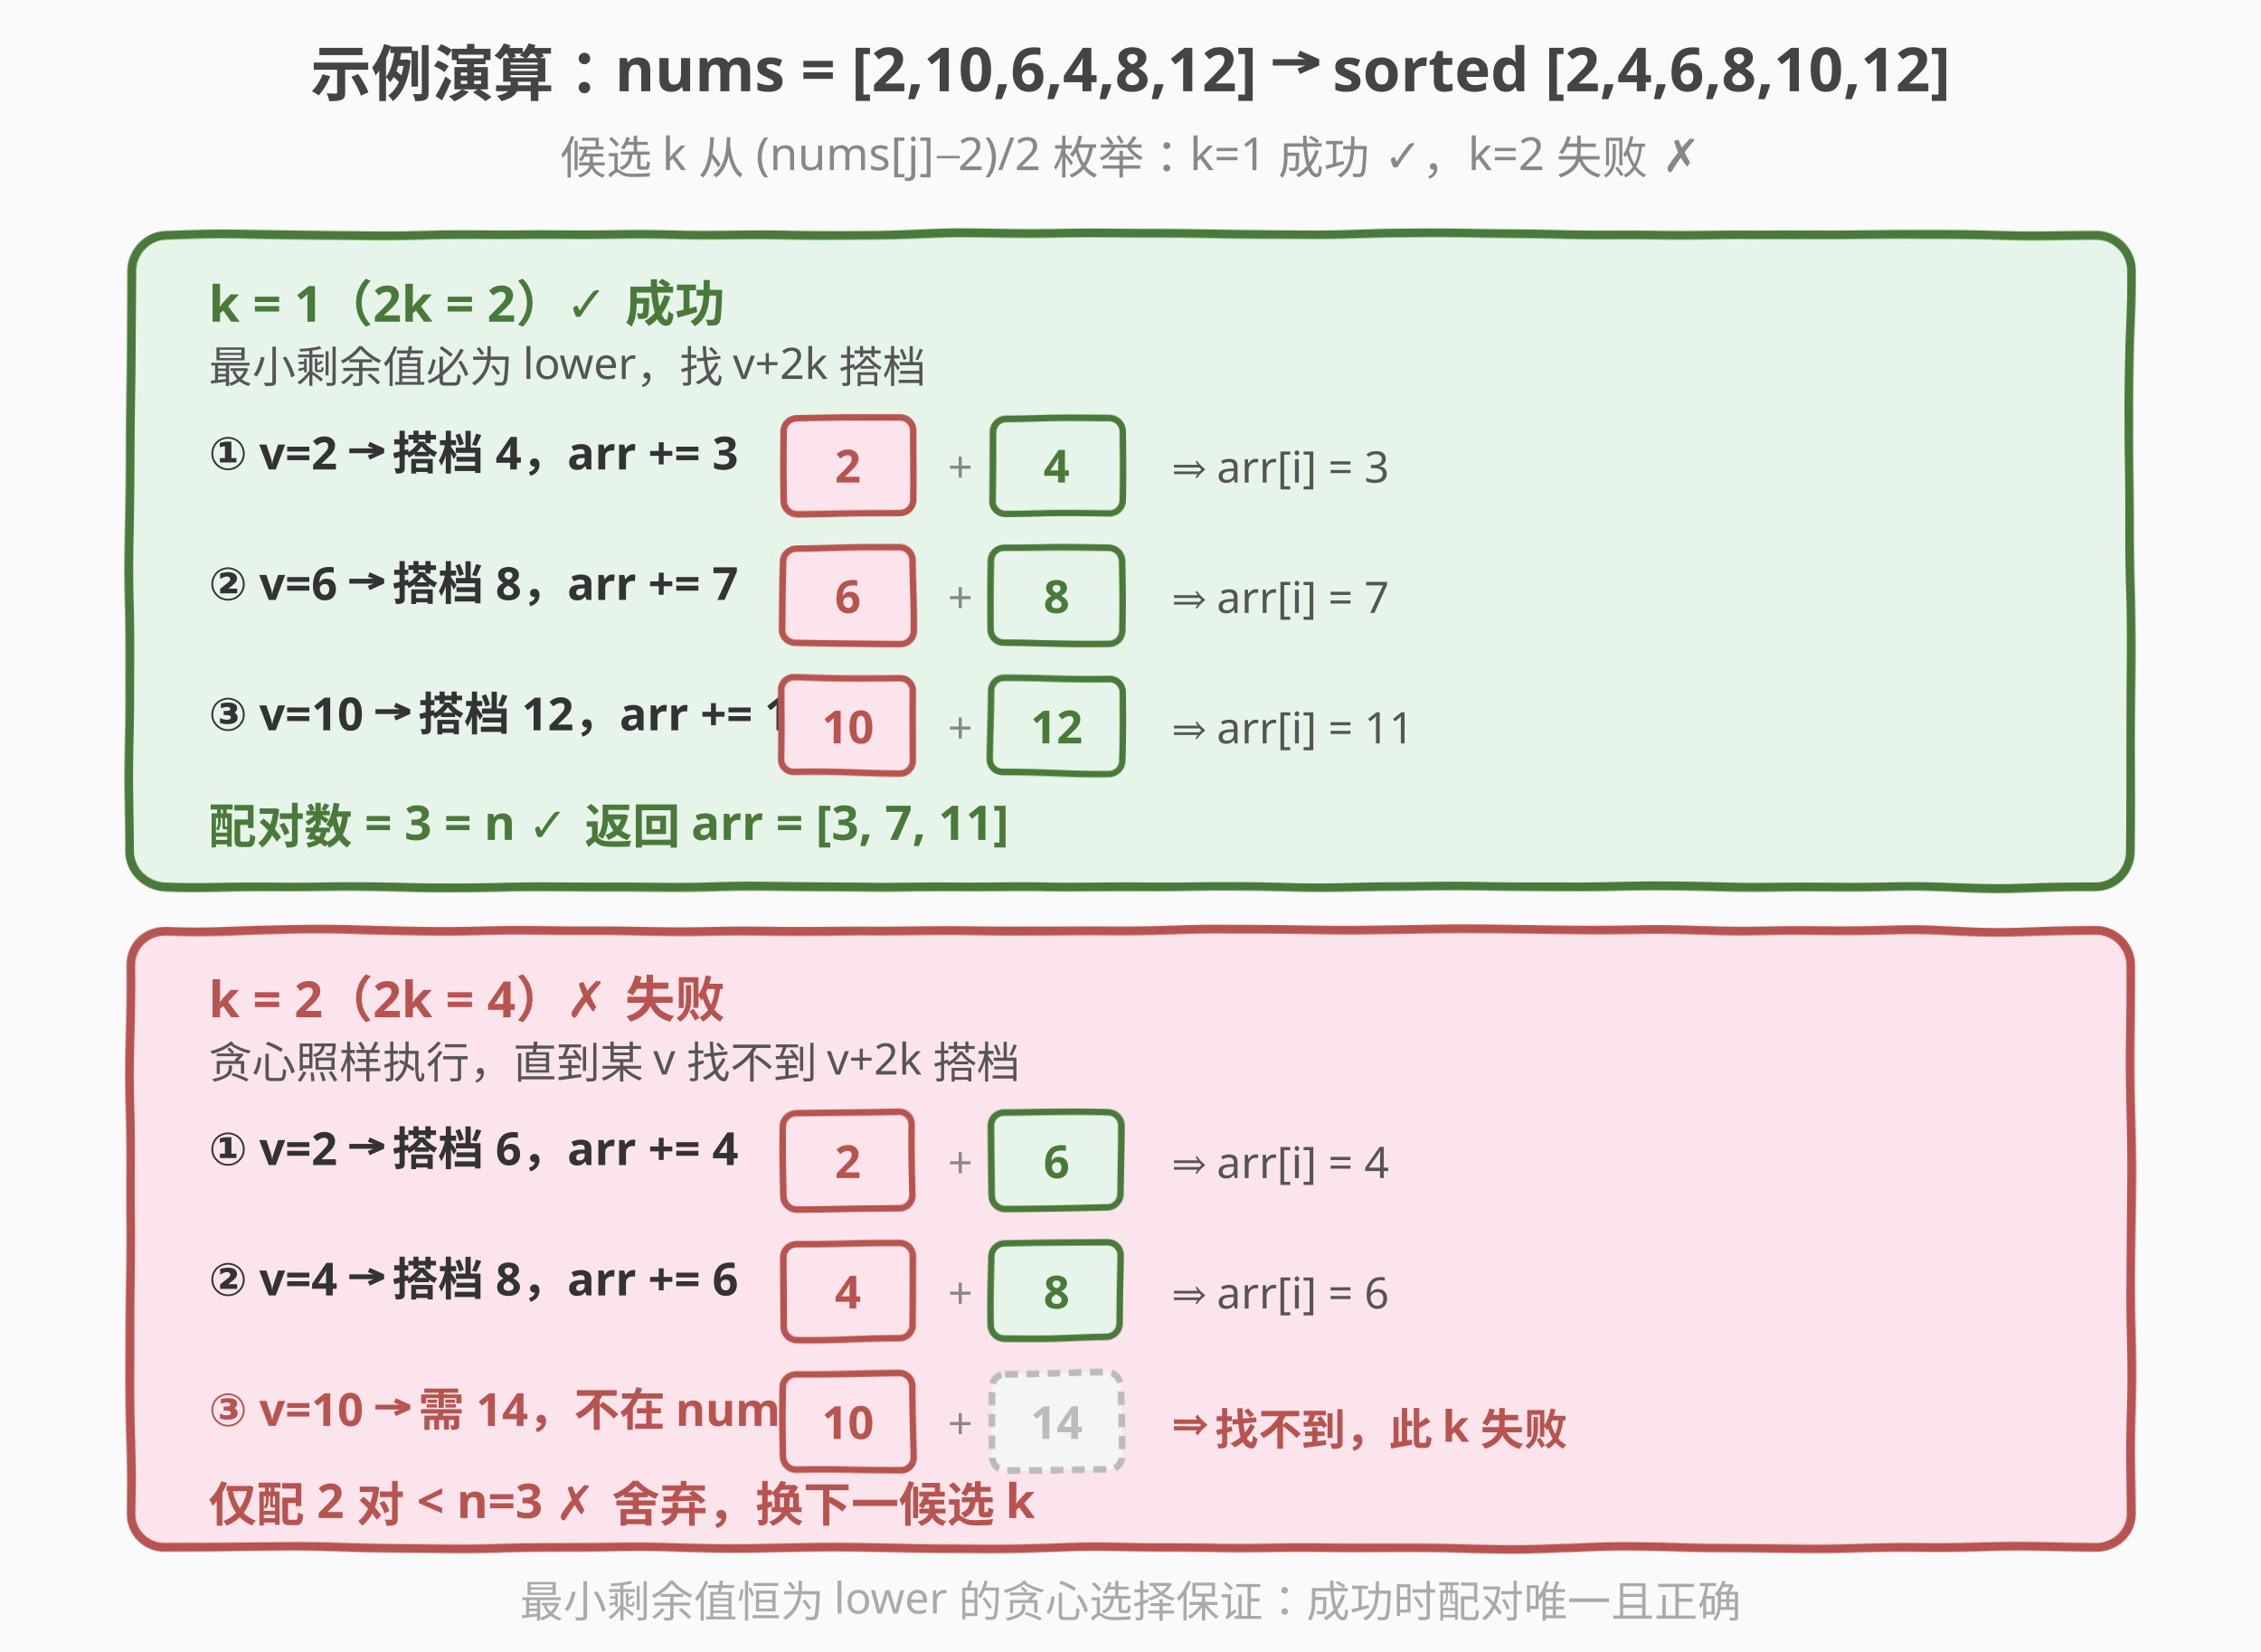
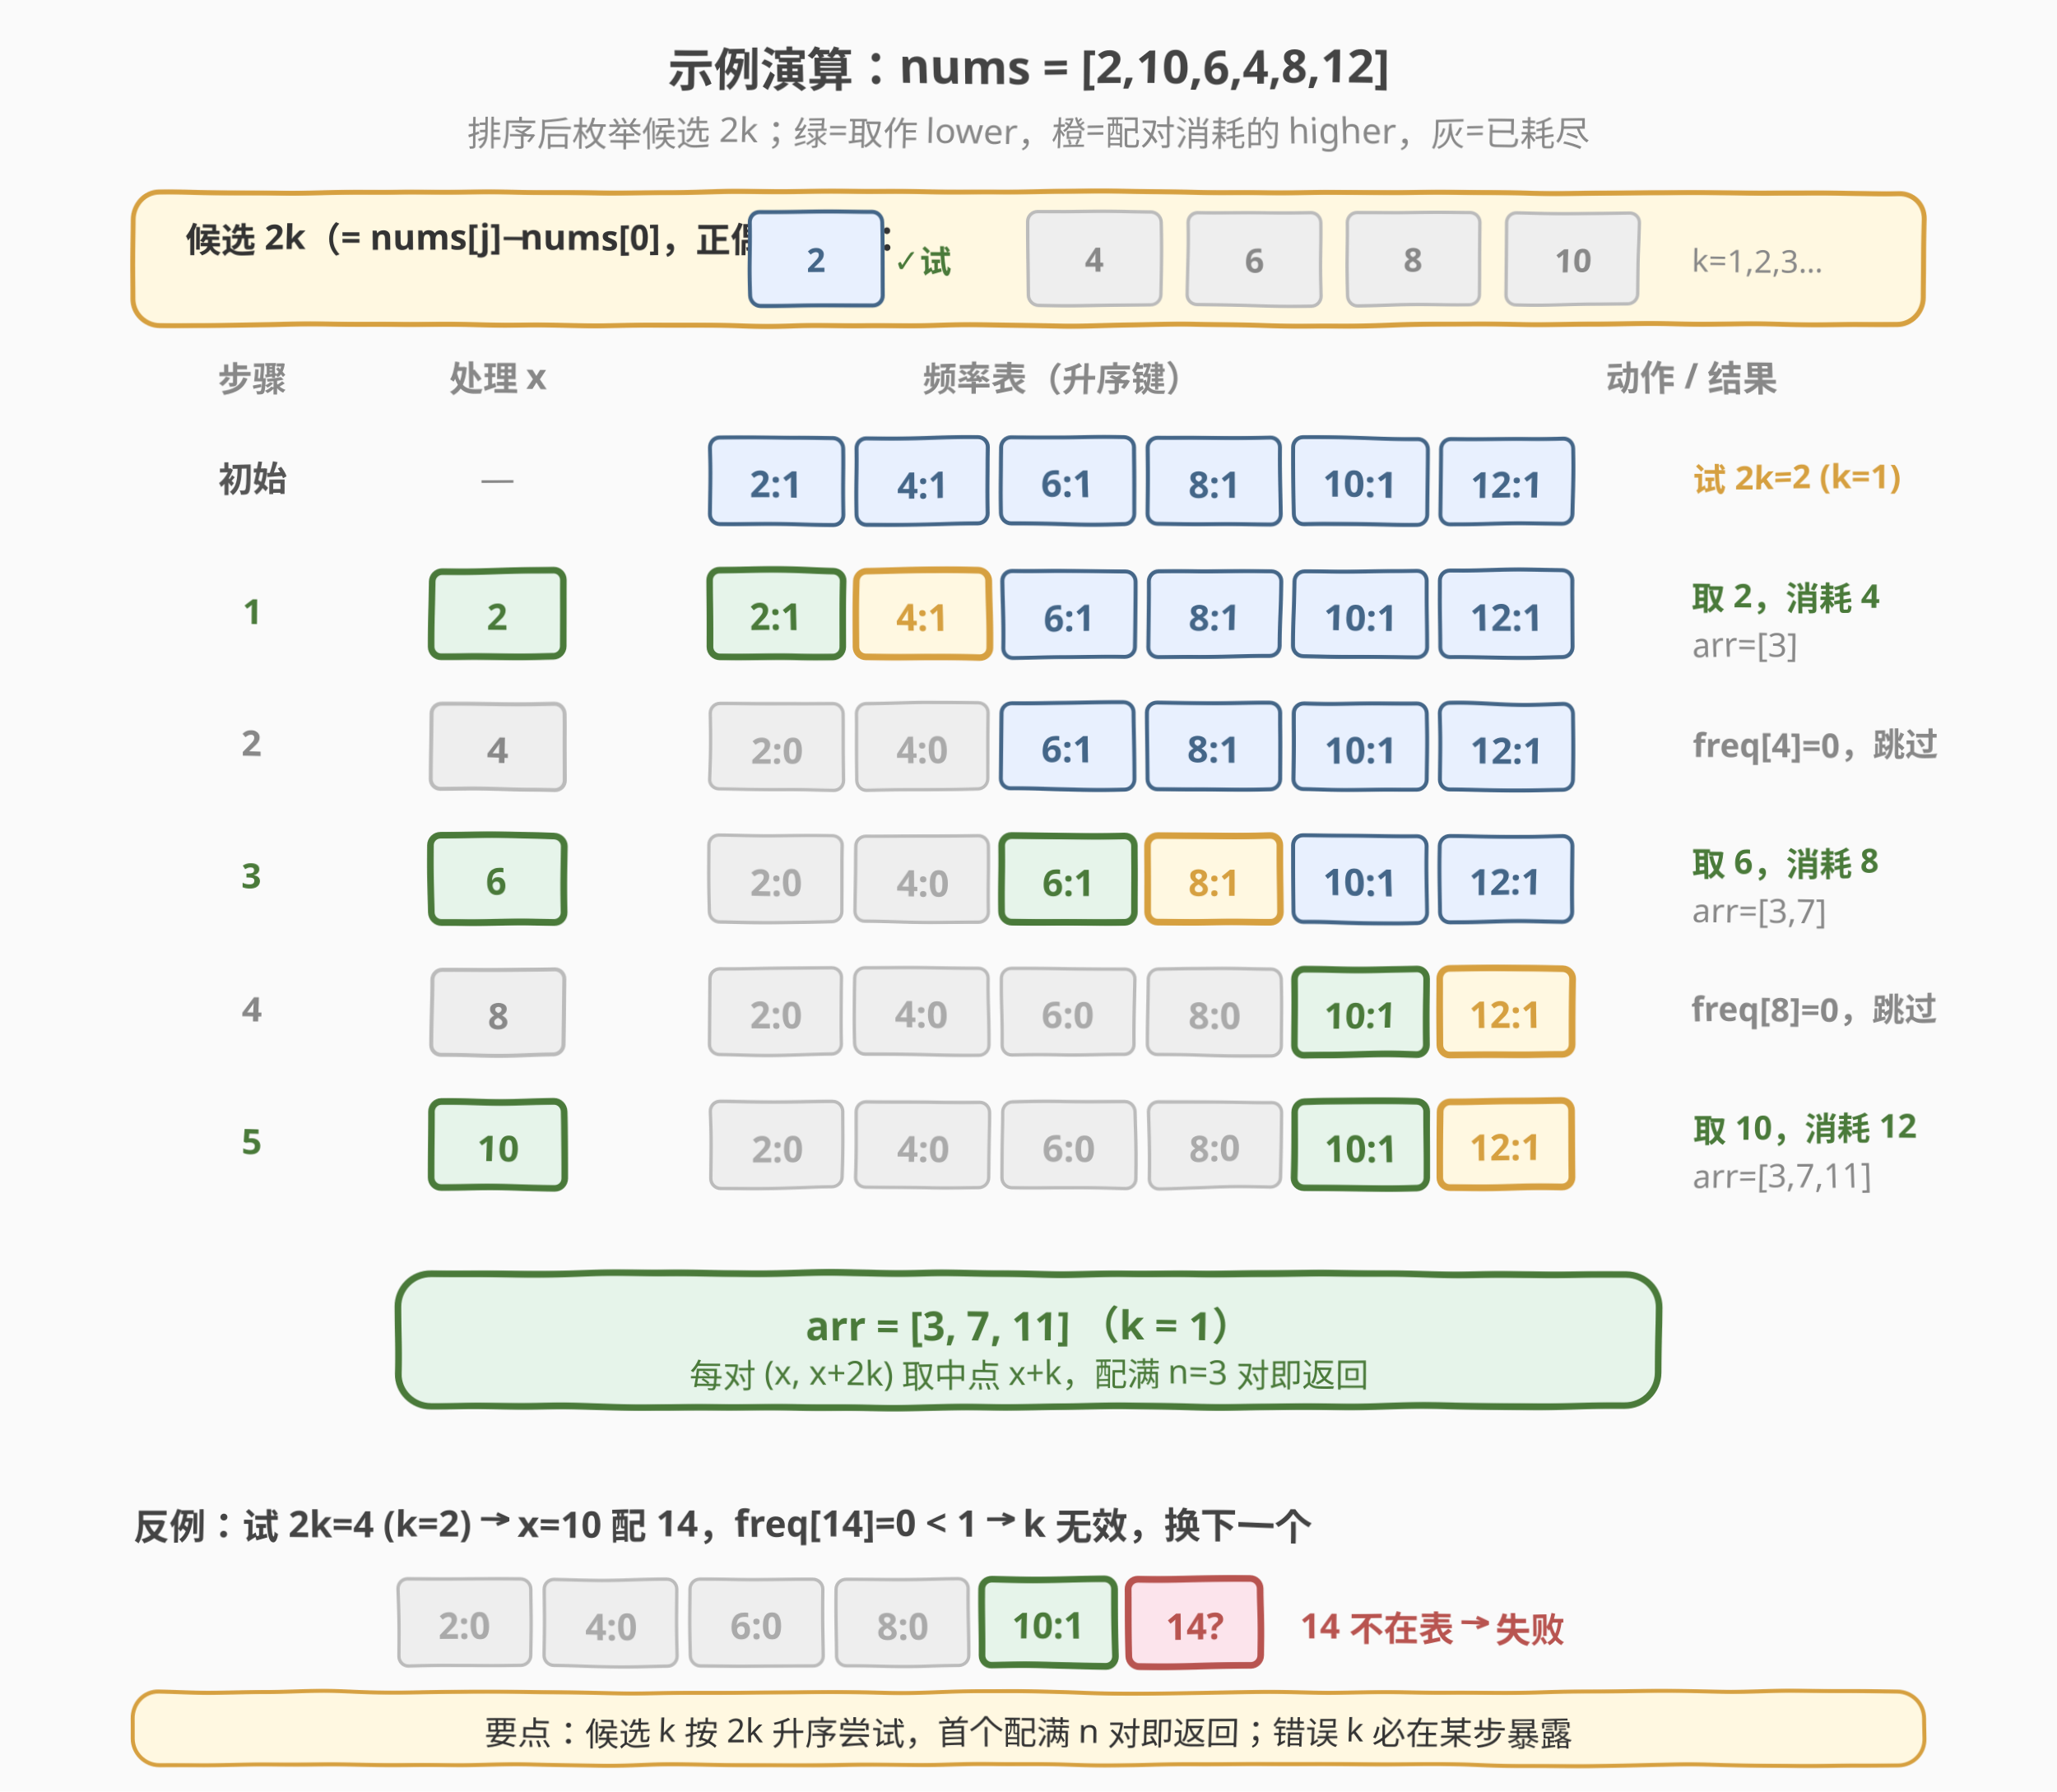
- <svg xmlns="http://www.w3.org/2000/svg" viewBox="0 0 520 380" font-family="'Comic Sans MS', 'Segoe UI', 'Kaiti SC', 楷体, cursive">
+ <svg xmlns="http://www.w3.org/2000/svg" viewBox="0 0 620 540" font-family="'Comic Sans MS', 'Segoe UI', 'Kaiti SC', 楷体, cursive">
  <defs>
    <filter id="rough">
      <feTurbulence type="fractalNoise" baseFrequency="0.02" numOctaves="2" seed="3" />
      <feDisplacementMap in="SourceGraphic" scale="2" />
    </filter>
    <filter id="rough2">
      <feTurbulence type="fractalNoise" baseFrequency="0.025" numOctaves="2" seed="7" />
      <feDisplacementMap in="SourceGraphic" scale="1.5" />
    </filter>
-     <marker id="arr" markerWidth="8" markerHeight="8" refX="6" refY="4" orient="auto">
-       <path d="M0,0 L8,4 L0,8 Z" fill="#666" />
+     <marker id="arrO" viewBox="0 0 10 10" refX="9" refY="5" markerWidth="7" markerHeight="7" orient="auto">
+       <path d="M0,0 L10,5 L0,10 z" fill="#d6a040" />
+     </marker>
+     <marker id="arrG" viewBox="0 0 10 10" refX="9" refY="5" markerWidth="7" markerHeight="7" orient="auto">
+       <path d="M0,0 L10,5 L0,10 z" fill="#4a7a3a" />
    </marker>
  </defs>
-   <rect width="520" height="380" fill="#fafafa" />
-   <text x="260" y="22" text-anchor="middle" font-size="14" fill="#444" font-weight="bold">示例演算：nums = [2,10,6,4,8,12] → sorted [2,4,6,8,10,12]</text>
-   <text x="260" y="40" text-anchor="middle" font-size="10.5" fill="#888">候选 k 从 (nums[j]−2)/2 枚举：k=1 成功 ✓，k=2 失败 ✗</text>
-   <rect x="30" y="54" width="460" height="150" fill="#e6f4ea" stroke="#4a7a3a" stroke-width="2" rx="8" filter="url(#rough2)" />
-   <text x="48" y="74" font-size="11.5" fill="#4a7a3a" font-weight="bold">k = 1（2k = 2）✓ 成功</text>
-   <text x="48" y="88" font-size="10" fill="#555">最小剩余值必为 lower，找 v+2k 搭档</text>
-   <text x="48" y="108" font-size="10.5" fill="#333" font-weight="bold">① v=2 → 搭档 4，arr += 3</text>
-   <rect x="180" y="96" width="30" height="22" fill="#fce4ec" stroke="#b85450" stroke-width="1.5" rx="3" filter="url(#rough2)" />
-   <text x="195" y="111" text-anchor="middle" font-size="10.5" fill="#b85450" font-weight="bold">2</text>
-   <text x="218" y="111" font-size="10" fill="#888">+</text>
-   <rect x="228" y="96" width="30" height="22" fill="#e6f4ea" stroke="#4a7a3a" stroke-width="1.5" rx="3" filter="url(#rough2)" />
-   <text x="243" y="111" text-anchor="middle" font-size="10.5" fill="#4a7a3a" font-weight="bold">4</text>
-   <text x="270" y="111" font-size="10" fill="#555">⇒ arr[i] = 3</text>
-   <text x="48" y="138" font-size="10.5" fill="#333" font-weight="bold">② v=6 → 搭档 8，arr += 7</text>
-   <rect x="180" y="126" width="30" height="22" fill="#fce4ec" stroke="#b85450" stroke-width="1.5" rx="3" filter="url(#rough2)" />
-   <text x="195" y="141" text-anchor="middle" font-size="10.5" fill="#b85450" font-weight="bold">6</text>
-   <text x="218" y="141" font-size="10" fill="#888">+</text>
-   <rect x="228" y="126" width="30" height="22" fill="#e6f4ea" stroke="#4a7a3a" stroke-width="1.5" rx="3" filter="url(#rough2)" />
-   <text x="243" y="141" text-anchor="middle" font-size="10.5" fill="#4a7a3a" font-weight="bold">8</text>
-   <text x="270" y="141" font-size="10" fill="#555">⇒ arr[i] = 7</text>
-   <text x="48" y="168" font-size="10.5" fill="#333" font-weight="bold">③ v=10 → 搭档 12，arr += 11</text>
-   <rect x="180" y="156" width="30" height="22" fill="#fce4ec" stroke="#b85450" stroke-width="1.5" rx="3" filter="url(#rough2)" />
-   <text x="195" y="171" text-anchor="middle" font-size="10.5" fill="#b85450" font-weight="bold">10</text>
-   <text x="218" y="171" font-size="10" fill="#888">+</text>
-   <rect x="228" y="156" width="30" height="22" fill="#e6f4ea" stroke="#4a7a3a" stroke-width="1.5" rx="3" filter="url(#rough2)" />
-   <text x="243" y="171" text-anchor="middle" font-size="10.5" fill="#4a7a3a" font-weight="bold">12</text>
-   <text x="270" y="171" font-size="10" fill="#555">⇒ arr[i] = 11</text>
-   <text x="48" y="194" font-size="11" fill="#4a7a3a" font-weight="bold">配对数 = 3 = n ✓ 返回 arr = [3, 7, 11]</text>
-   <rect x="30" y="214" width="460" height="142" fill="#fce4ec" stroke="#b85450" stroke-width="2" rx="8" filter="url(#rough2)" />
-   <text x="48" y="234" font-size="11.5" fill="#b85450" font-weight="bold">k = 2（2k = 4）✗ 失败</text>
-   <text x="48" y="248" font-size="10" fill="#555">贪心照样执行，直到某 v 找不到 v+2k 搭档</text>
-   <text x="48" y="268" font-size="10.5" fill="#333" font-weight="bold">① v=2 → 搭档 6，arr += 4</text>
-   <rect x="180" y="256" width="30" height="22" fill="#fce4ec" stroke="#b85450" stroke-width="1.5" rx="3" filter="url(#rough2)" />
-   <text x="195" y="271" text-anchor="middle" font-size="10.5" fill="#b85450" font-weight="bold">2</text>
-   <text x="218" y="271" font-size="10" fill="#888">+</text>
-   <rect x="228" y="256" width="30" height="22" fill="#e6f4ea" stroke="#4a7a3a" stroke-width="1.5" rx="3" filter="url(#rough2)" />
-   <text x="243" y="271" text-anchor="middle" font-size="10.5" fill="#4a7a3a" font-weight="bold">6</text>
-   <text x="270" y="271" font-size="10" fill="#555">⇒ arr[i] = 4</text>
-   <text x="48" y="298" font-size="10.5" fill="#333" font-weight="bold">② v=4 → 搭档 8，arr += 6</text>
-   <rect x="180" y="286" width="30" height="22" fill="#fce4ec" stroke="#b85450" stroke-width="1.5" rx="3" filter="url(#rough2)" />
-   <text x="195" y="301" text-anchor="middle" font-size="10.5" fill="#b85450" font-weight="bold">4</text>
-   <text x="218" y="301" font-size="10" fill="#888">+</text>
-   <rect x="228" y="286" width="30" height="22" fill="#e6f4ea" stroke="#4a7a3a" stroke-width="1.5" rx="3" filter="url(#rough2)" />
-   <text x="243" y="301" text-anchor="middle" font-size="10.5" fill="#4a7a3a" font-weight="bold">8</text>
-   <text x="270" y="301" font-size="10" fill="#555">⇒ arr[i] = 6</text>
-   <text x="48" y="328" font-size="10.5" fill="#b85450" font-weight="bold">③ v=10 → 需 14，不在 nums ✗</text>
-   <rect x="180" y="316" width="30" height="22" fill="#fce4ec" stroke="#b85450" stroke-width="1.5" rx="3" filter="url(#rough2)" />
-   <text x="195" y="331" text-anchor="middle" font-size="10.5" fill="#b85450" font-weight="bold">10</text>
-   <text x="218" y="331" font-size="10" fill="#888">+</text>
-   <rect x="228" y="316" width="30" height="22" fill="#f5f5f5" stroke="#bbb" stroke-width="1.5" stroke-dasharray="3,2" rx="3" filter="url(#rough2)" />
-   <text x="243" y="331" text-anchor="middle" font-size="10.5" fill="#bbb" font-weight="bold">14</text>
-   <text x="270" y="331" font-size="10" fill="#b85450" font-weight="bold">⇒ 找不到，此 k 失败</text>
-   <text x="48" y="350" font-size="11" fill="#b85450" font-weight="bold">仅配 2 对 &lt; n=3 ✗ 舍弃，换下一候选 k</text>
-   <text x="260" y="372" text-anchor="middle" font-size="10" fill="#aaa">最小剩余值恒为 lower 的贪心选择保证：成功时配对唯一且正确</text>
+   <rect width="620" height="540" fill="#fafafa" />
+   <text x="310" y="26" text-anchor="middle" font-size="14" fill="#444" font-weight="bold" filter="url(#rough2)">示例演算：nums = [2,10,6,4,8,12]</text>
+   <text x="310" y="44" text-anchor="middle" font-size="10.5" fill="#888" filter="url(#rough2)">排序后枚举候选 2k；绿=取作 lower，橙=配对消耗的 higher，灰=已耗尽</text>
+   <rect x="40" y="58" width="540" height="40" fill="#fff8e1" stroke="#d6a040" stroke-width="1.5" rx="8" filter="url(#rough2)" />
+   <text x="56" y="76" font-size="10.5" fill="#333" font-weight="bold" filter="url(#rough2)">候选 2k（= nums[j]−nums[0]，正偶去重）：</text>
+   <g filter="url(#rough2)" font-size="10" text-anchor="middle">
+     <rect x="226" y="64" width="40" height="28" fill="#e8f0fe" stroke="#446688" stroke-width="1.2" rx="3" />
+     <text x="246" y="82" fill="#446688" font-weight="bold">2</text>
+     <text x="278" y="82" font-size="9.5" fill="#4a7a3a" font-weight="bold">✓试</text>
+     <rect x="310" y="64" width="40" height="28" fill="#eeeeee" stroke="#bbb" stroke-width="1" rx="3" />
+     <text x="330" y="82" fill="#888" font-weight="bold">4</text>
+     <rect x="358" y="64" width="40" height="28" fill="#eeeeee" stroke="#bbb" stroke-width="1" rx="3" />
+     <text x="378" y="82" fill="#888" font-weight="bold">6</text>
+     <rect x="406" y="64" width="40" height="28" fill="#eeeeee" stroke="#bbb" stroke-width="1" rx="3" />
+     <text x="426" y="82" fill="#888" font-weight="bold">8</text>
+     <rect x="454" y="64" width="40" height="28" fill="#eeeeee" stroke="#bbb" stroke-width="1" rx="3" />
+     <text x="474" y="82" fill="#888" font-weight="bold">10</text>
+   </g>
+   <text x="510" y="82" font-size="9.5" fill="#888" filter="url(#rough2)">k=1,2,3…</text>
+   <g filter="url(#rough2)" font-size="10.5" fill="#888" font-weight="bold" text-anchor="middle">
+     <text x="76" y="118">步骤</text>
+     <text x="150" y="118">处理 x</text>
+     <text x="320" y="118">频率表（升序键）</text>
+     <text x="510" y="118">动作 / 结果</text>
+   </g>
+   <line x1="40" y1="126" x2="580" y2="126" stroke="#ddd" stroke-width="1" stroke-dasharray="4,3" filter="url(#rough2)" />
+   <text x="76" y="148" font-size="10.5" fill="#555" font-weight="bold" text-anchor="middle" filter="url(#rough2)">初始</text>
+   <text x="150" y="148" font-size="10.5" fill="#888" text-anchor="middle" filter="url(#rough2)">—</text>
+   <g filter="url(#rough2)" font-size="11" text-anchor="middle">
+     <rect x="214" y="132" width="40" height="26" fill="#e8f0fe" stroke="#446688" stroke-width="1.2" rx="3" />
+     <text x="234" y="150" fill="#446688" font-weight="bold">2:1</text>
+     <rect x="258" y="132" width="40" height="26" fill="#e8f0fe" stroke="#446688" stroke-width="1.2" rx="3" />
+     <text x="278" y="150" fill="#446688" font-weight="bold">4:1</text>
+     <rect x="302" y="132" width="40" height="26" fill="#e8f0fe" stroke="#446688" stroke-width="1.2" rx="3" />
+     <text x="322" y="150" fill="#446688" font-weight="bold">6:1</text>
+     <rect x="346" y="132" width="40" height="26" fill="#e8f0fe" stroke="#446688" stroke-width="1.2" rx="3" />
+     <text x="366" y="150" fill="#446688" font-weight="bold">8:1</text>
+     <rect x="390" y="132" width="40" height="26" fill="#e8f0fe" stroke="#446688" stroke-width="1.2" rx="3" />
+     <text x="410" y="150" fill="#446688" font-weight="bold">10:1</text>
+     <rect x="434" y="132" width="40" height="26" fill="#e8f0fe" stroke="#446688" stroke-width="1.2" rx="3" />
+     <text x="454" y="150" fill="#446688" font-weight="bold">12:1</text>
+   </g>
+   <text x="510" y="148" font-size="10" fill="#d6a040" font-weight="bold" filter="url(#rough2)">试 2k=2 (k=1)</text>
+   <text x="76" y="188" font-size="10.5" fill="#4a7a3a" font-weight="bold" text-anchor="middle" filter="url(#rough2)">1</text>
+   <rect x="130" y="172" width="40" height="26" fill="#e6f4ea" stroke="#4a7a3a" stroke-width="2" rx="3" filter="url(#rough2)" />
+   <text x="150" y="190" font-size="11" fill="#4a7a3a" font-weight="bold" text-anchor="middle" filter="url(#rough2)">2</text>
+   <g filter="url(#rough2)" font-size="11" text-anchor="middle">
+     <rect x="214" y="172" width="40" height="26" fill="#e6f4ea" stroke="#4a7a3a" stroke-width="2" rx="3" />
+     <text x="234" y="190" fill="#4a7a3a" font-weight="bold">2:1</text>
+     <rect x="258" y="172" width="40" height="26" fill="#fff8e1" stroke="#d6a040" stroke-width="2" rx="3" />
+     <text x="278" y="190" fill="#d6a040" font-weight="bold">4:1</text>
+     <rect x="302" y="172" width="40" height="26" fill="#e8f0fe" stroke="#446688" stroke-width="1.2" rx="3" />
+     <text x="322" y="190" fill="#446688" font-weight="bold">6:1</text>
+     <rect x="346" y="172" width="40" height="26" fill="#e8f0fe" stroke="#446688" stroke-width="1.2" rx="3" />
+     <text x="366" y="190" fill="#446688" font-weight="bold">8:1</text>
+     <rect x="390" y="172" width="40" height="26" fill="#e8f0fe" stroke="#446688" stroke-width="1.2" rx="3" />
+     <text x="410" y="190" fill="#446688" font-weight="bold">10:1</text>
+     <rect x="434" y="172" width="40" height="26" fill="#e8f0fe" stroke="#446688" stroke-width="1.2" rx="3" />
+     <text x="454" y="190" fill="#446688" font-weight="bold">12:1</text>
+   </g>
+   <text x="510" y="184" font-size="10" fill="#4a7a3a" font-weight="bold" filter="url(#rough2)">取 2，消耗 4</text>
+   <text x="510" y="198" font-size="10" fill="#888" filter="url(#rough2)">arr=[3]</text>
+   <text x="76" y="228" font-size="10.5" fill="#888" font-weight="bold" text-anchor="middle" filter="url(#rough2)">2</text>
+   <rect x="130" y="212" width="40" height="26" fill="#eeeeee" stroke="#bbb" stroke-width="1.2" rx="3" filter="url(#rough2)" />
+   <text x="150" y="230" font-size="11" fill="#888" font-weight="bold" text-anchor="middle" filter="url(#rough2)">4</text>
+   <g filter="url(#rough2)" font-size="11" text-anchor="middle">
+     <rect x="214" y="212" width="40" height="26" fill="#eeeeee" stroke="#bbb" stroke-width="1" rx="3" />
+     <text x="234" y="230" fill="#aaa" font-weight="bold">2:0</text>
+     <rect x="258" y="212" width="40" height="26" fill="#eeeeee" stroke="#bbb" stroke-width="1" rx="3" />
+     <text x="278" y="230" fill="#aaa" font-weight="bold">4:0</text>
+     <rect x="302" y="212" width="40" height="26" fill="#e8f0fe" stroke="#446688" stroke-width="1.2" rx="3" />
+     <text x="322" y="230" fill="#446688" font-weight="bold">6:1</text>
+     <rect x="346" y="212" width="40" height="26" fill="#e8f0fe" stroke="#446688" stroke-width="1.2" rx="3" />
+     <text x="366" y="230" fill="#446688" font-weight="bold">8:1</text>
+     <rect x="390" y="212" width="40" height="26" fill="#e8f0fe" stroke="#446688" stroke-width="1.2" rx="3" />
+     <text x="410" y="230" fill="#446688" font-weight="bold">10:1</text>
+     <rect x="434" y="212" width="40" height="26" fill="#e8f0fe" stroke="#446688" stroke-width="1.2" rx="3" />
+     <text x="454" y="230" fill="#446688" font-weight="bold">12:1</text>
+   </g>
+   <text x="510" y="228" font-size="10" fill="#888" font-weight="bold" filter="url(#rough2)">freq[4]=0，跳过</text>
+   <text x="76" y="268" font-size="10.5" fill="#4a7a3a" font-weight="bold" text-anchor="middle" filter="url(#rough2)">3</text>
+   <rect x="130" y="252" width="40" height="26" fill="#e6f4ea" stroke="#4a7a3a" stroke-width="2" rx="3" filter="url(#rough2)" />
+   <text x="150" y="270" font-size="11" fill="#4a7a3a" font-weight="bold" text-anchor="middle" filter="url(#rough2)">6</text>
+   <g filter="url(#rough2)" font-size="11" text-anchor="middle">
+     <rect x="214" y="252" width="40" height="26" fill="#eeeeee" stroke="#bbb" stroke-width="1" rx="3" />
+     <text x="234" y="270" fill="#aaa" font-weight="bold">2:0</text>
+     <rect x="258" y="252" width="40" height="26" fill="#eeeeee" stroke="#bbb" stroke-width="1" rx="3" />
+     <text x="278" y="270" fill="#aaa" font-weight="bold">4:0</text>
+     <rect x="302" y="252" width="40" height="26" fill="#e6f4ea" stroke="#4a7a3a" stroke-width="2" rx="3" />
+     <text x="322" y="270" fill="#4a7a3a" font-weight="bold">6:1</text>
+     <rect x="346" y="252" width="40" height="26" fill="#fff8e1" stroke="#d6a040" stroke-width="2" rx="3" />
+     <text x="366" y="270" fill="#d6a040" font-weight="bold">8:1</text>
+     <rect x="390" y="252" width="40" height="26" fill="#e8f0fe" stroke="#446688" stroke-width="1.2" rx="3" />
+     <text x="410" y="270" fill="#446688" font-weight="bold">10:1</text>
+     <rect x="434" y="252" width="40" height="26" fill="#e8f0fe" stroke="#446688" stroke-width="1.2" rx="3" />
+     <text x="454" y="270" fill="#446688" font-weight="bold">12:1</text>
+   </g>
+   <text x="510" y="264" font-size="10" fill="#4a7a3a" font-weight="bold" filter="url(#rough2)">取 6，消耗 8</text>
+   <text x="510" y="278" font-size="10" fill="#888" filter="url(#rough2)">arr=[3,7]</text>
+   <text x="76" y="308" font-size="10.5" fill="#888" font-weight="bold" text-anchor="middle" filter="url(#rough2)">4</text>
+   <rect x="130" y="292" width="40" height="26" fill="#eeeeee" stroke="#bbb" stroke-width="1.2" rx="3" filter="url(#rough2)" />
+   <text x="150" y="310" font-size="11" fill="#888" font-weight="bold" text-anchor="middle" filter="url(#rough2)">8</text>
+   <g filter="url(#rough2)" font-size="11" text-anchor="middle">
+     <rect x="214" y="292" width="40" height="26" fill="#eeeeee" stroke="#bbb" stroke-width="1" rx="3" />
+     <text x="234" y="310" fill="#aaa" font-weight="bold">2:0</text>
+     <rect x="258" y="292" width="40" height="26" fill="#eeeeee" stroke="#bbb" stroke-width="1" rx="3" />
+     <text x="278" y="310" fill="#aaa" font-weight="bold">4:0</text>
+     <rect x="302" y="292" width="40" height="26" fill="#eeeeee" stroke="#bbb" stroke-width="1" rx="3" />
+     <text x="322" y="310" fill="#aaa" font-weight="bold">6:0</text>
+     <rect x="346" y="292" width="40" height="26" fill="#eeeeee" stroke="#bbb" stroke-width="1" rx="3" />
+     <text x="366" y="310" fill="#aaa" font-weight="bold">8:0</text>
+     <rect x="390" y="292" width="40" height="26" fill="#e6f4ea" stroke="#4a7a3a" stroke-width="2" rx="3" />
+     <text x="410" y="310" fill="#4a7a3a" font-weight="bold">10:1</text>
+     <rect x="434" y="292" width="40" height="26" fill="#fff8e1" stroke="#d6a040" stroke-width="2" rx="3" />
+     <text x="454" y="310" fill="#d6a040" font-weight="bold">12:1</text>
+   </g>
+   <text x="510" y="308" font-size="10" fill="#888" font-weight="bold" filter="url(#rough2)">freq[8]=0，跳过</text>
+   <text x="76" y="348" font-size="10.5" fill="#4a7a3a" font-weight="bold" text-anchor="middle" filter="url(#rough2)">5</text>
+   <rect x="130" y="332" width="40" height="26" fill="#e6f4ea" stroke="#4a7a3a" stroke-width="2" rx="3" filter="url(#rough2)" />
+   <text x="150" y="350" font-size="11" fill="#4a7a3a" font-weight="bold" text-anchor="middle" filter="url(#rough2)">10</text>
+   <g filter="url(#rough2)" font-size="11" text-anchor="middle">
+     <rect x="214" y="332" width="40" height="26" fill="#eeeeee" stroke="#bbb" stroke-width="1" rx="3" />
+     <text x="234" y="350" fill="#aaa" font-weight="bold">2:0</text>
+     <rect x="258" y="332" width="40" height="26" fill="#eeeeee" stroke="#bbb" stroke-width="1" rx="3" />
+     <text x="278" y="350" fill="#aaa" font-weight="bold">4:0</text>
+     <rect x="302" y="332" width="40" height="26" fill="#eeeeee" stroke="#bbb" stroke-width="1" rx="3" />
+     <text x="322" y="350" fill="#aaa" font-weight="bold">6:0</text>
+     <rect x="346" y="332" width="40" height="26" fill="#eeeeee" stroke="#bbb" stroke-width="1" rx="3" />
+     <text x="366" y="350" fill="#aaa" font-weight="bold">8:0</text>
+     <rect x="390" y="332" width="40" height="26" fill="#e6f4ea" stroke="#4a7a3a" stroke-width="2" rx="3" />
+     <text x="410" y="350" fill="#4a7a3a" font-weight="bold">10:1</text>
+     <rect x="434" y="332" width="40" height="26" fill="#fff8e1" stroke="#d6a040" stroke-width="2" rx="3" />
+     <text x="454" y="350" fill="#d6a040" font-weight="bold">12:1</text>
+   </g>
+   <text x="510" y="344" font-size="10" fill="#4a7a3a" font-weight="bold" filter="url(#rough2)">取 10，消耗 12</text>
+   <text x="510" y="358" font-size="10" fill="#888" filter="url(#rough2)">arr=[3,7,11]</text>
+   <rect x="120" y="384" width="380" height="40" fill="#e6f4ea" stroke="#4a7a3a" stroke-width="2" rx="10" filter="url(#rough2)" />
+   <text x="310" y="404" text-anchor="middle" font-size="12" fill="#4a7a3a" font-weight="bold" filter="url(#rough2)">arr = [3, 7, 11]  （k = 1）</text>
+   <text x="310" y="418" text-anchor="middle" font-size="10" fill="#4a7a3a" filter="url(#rough2)">每对 (x, x+2k) 取中点 x+k，配满 n=3 对即返回</text>
+   <line x1="40" y1="436" x2="580" y2="436" stroke="#ddd" stroke-width="1" stroke-dasharray="4,3" filter="url(#rough2)" />
+   <text x="40" y="464" font-size="11" fill="#444" font-weight="bold" filter="url(#rough2)">反例：试 2k=4 (k=2) → x=10 配 14，freq[14]=0 &lt; 1 → k 无效，换下一个</text>
+   <g filter="url(#rough2)" font-size="11" text-anchor="middle">
+     <rect x="120" y="476" width="40" height="26" fill="#eeeeee" stroke="#bbb" stroke-width="1" rx="3" />
+     <text x="140" y="494" fill="#aaa" font-weight="bold">2:0</text>
+     <rect x="164" y="476" width="40" height="26" fill="#eeeeee" stroke="#bbb" stroke-width="1" rx="3" />
+     <text x="184" y="494" fill="#aaa" font-weight="bold">4:0</text>
+     <rect x="208" y="476" width="40" height="26" fill="#eeeeee" stroke="#bbb" stroke-width="1" rx="3" />
+     <text x="228" y="494" fill="#aaa" font-weight="bold">6:0</text>
+     <rect x="252" y="476" width="40" height="26" fill="#eeeeee" stroke="#bbb" stroke-width="1" rx="3" />
+     <text x="272" y="494" fill="#aaa" font-weight="bold">8:0</text>
+     <rect x="296" y="476" width="40" height="26" fill="#e6f4ea" stroke="#4a7a3a" stroke-width="2" rx="3" />
+     <text x="316" y="494" fill="#4a7a3a" font-weight="bold">10:1</text>
+     <rect x="340" y="476" width="40" height="26" fill="#fce4ec" stroke="#b85450" stroke-width="2" rx="3" />
+     <text x="360" y="494" fill="#b85450" font-weight="bold">14?</text>
+   </g>
+   <text x="392" y="494" font-size="10.5" fill="#b85450" font-weight="bold" filter="url(#rough2)">14 不在表 → 失败</text>
+   <rect x="40" y="510" width="540" height="22" fill="#fff8e1" stroke="#d6a040" stroke-width="1.2" rx="8" filter="url(#rough2)" />
+   <text x="310" y="526" text-anchor="middle" font-size="10" fill="#333" filter="url(#rough2)">要点：候选 k 按 2k 升序尝试，首个配满 n 对即返回；错误 k 必在某步暴露</text>
</svg>
